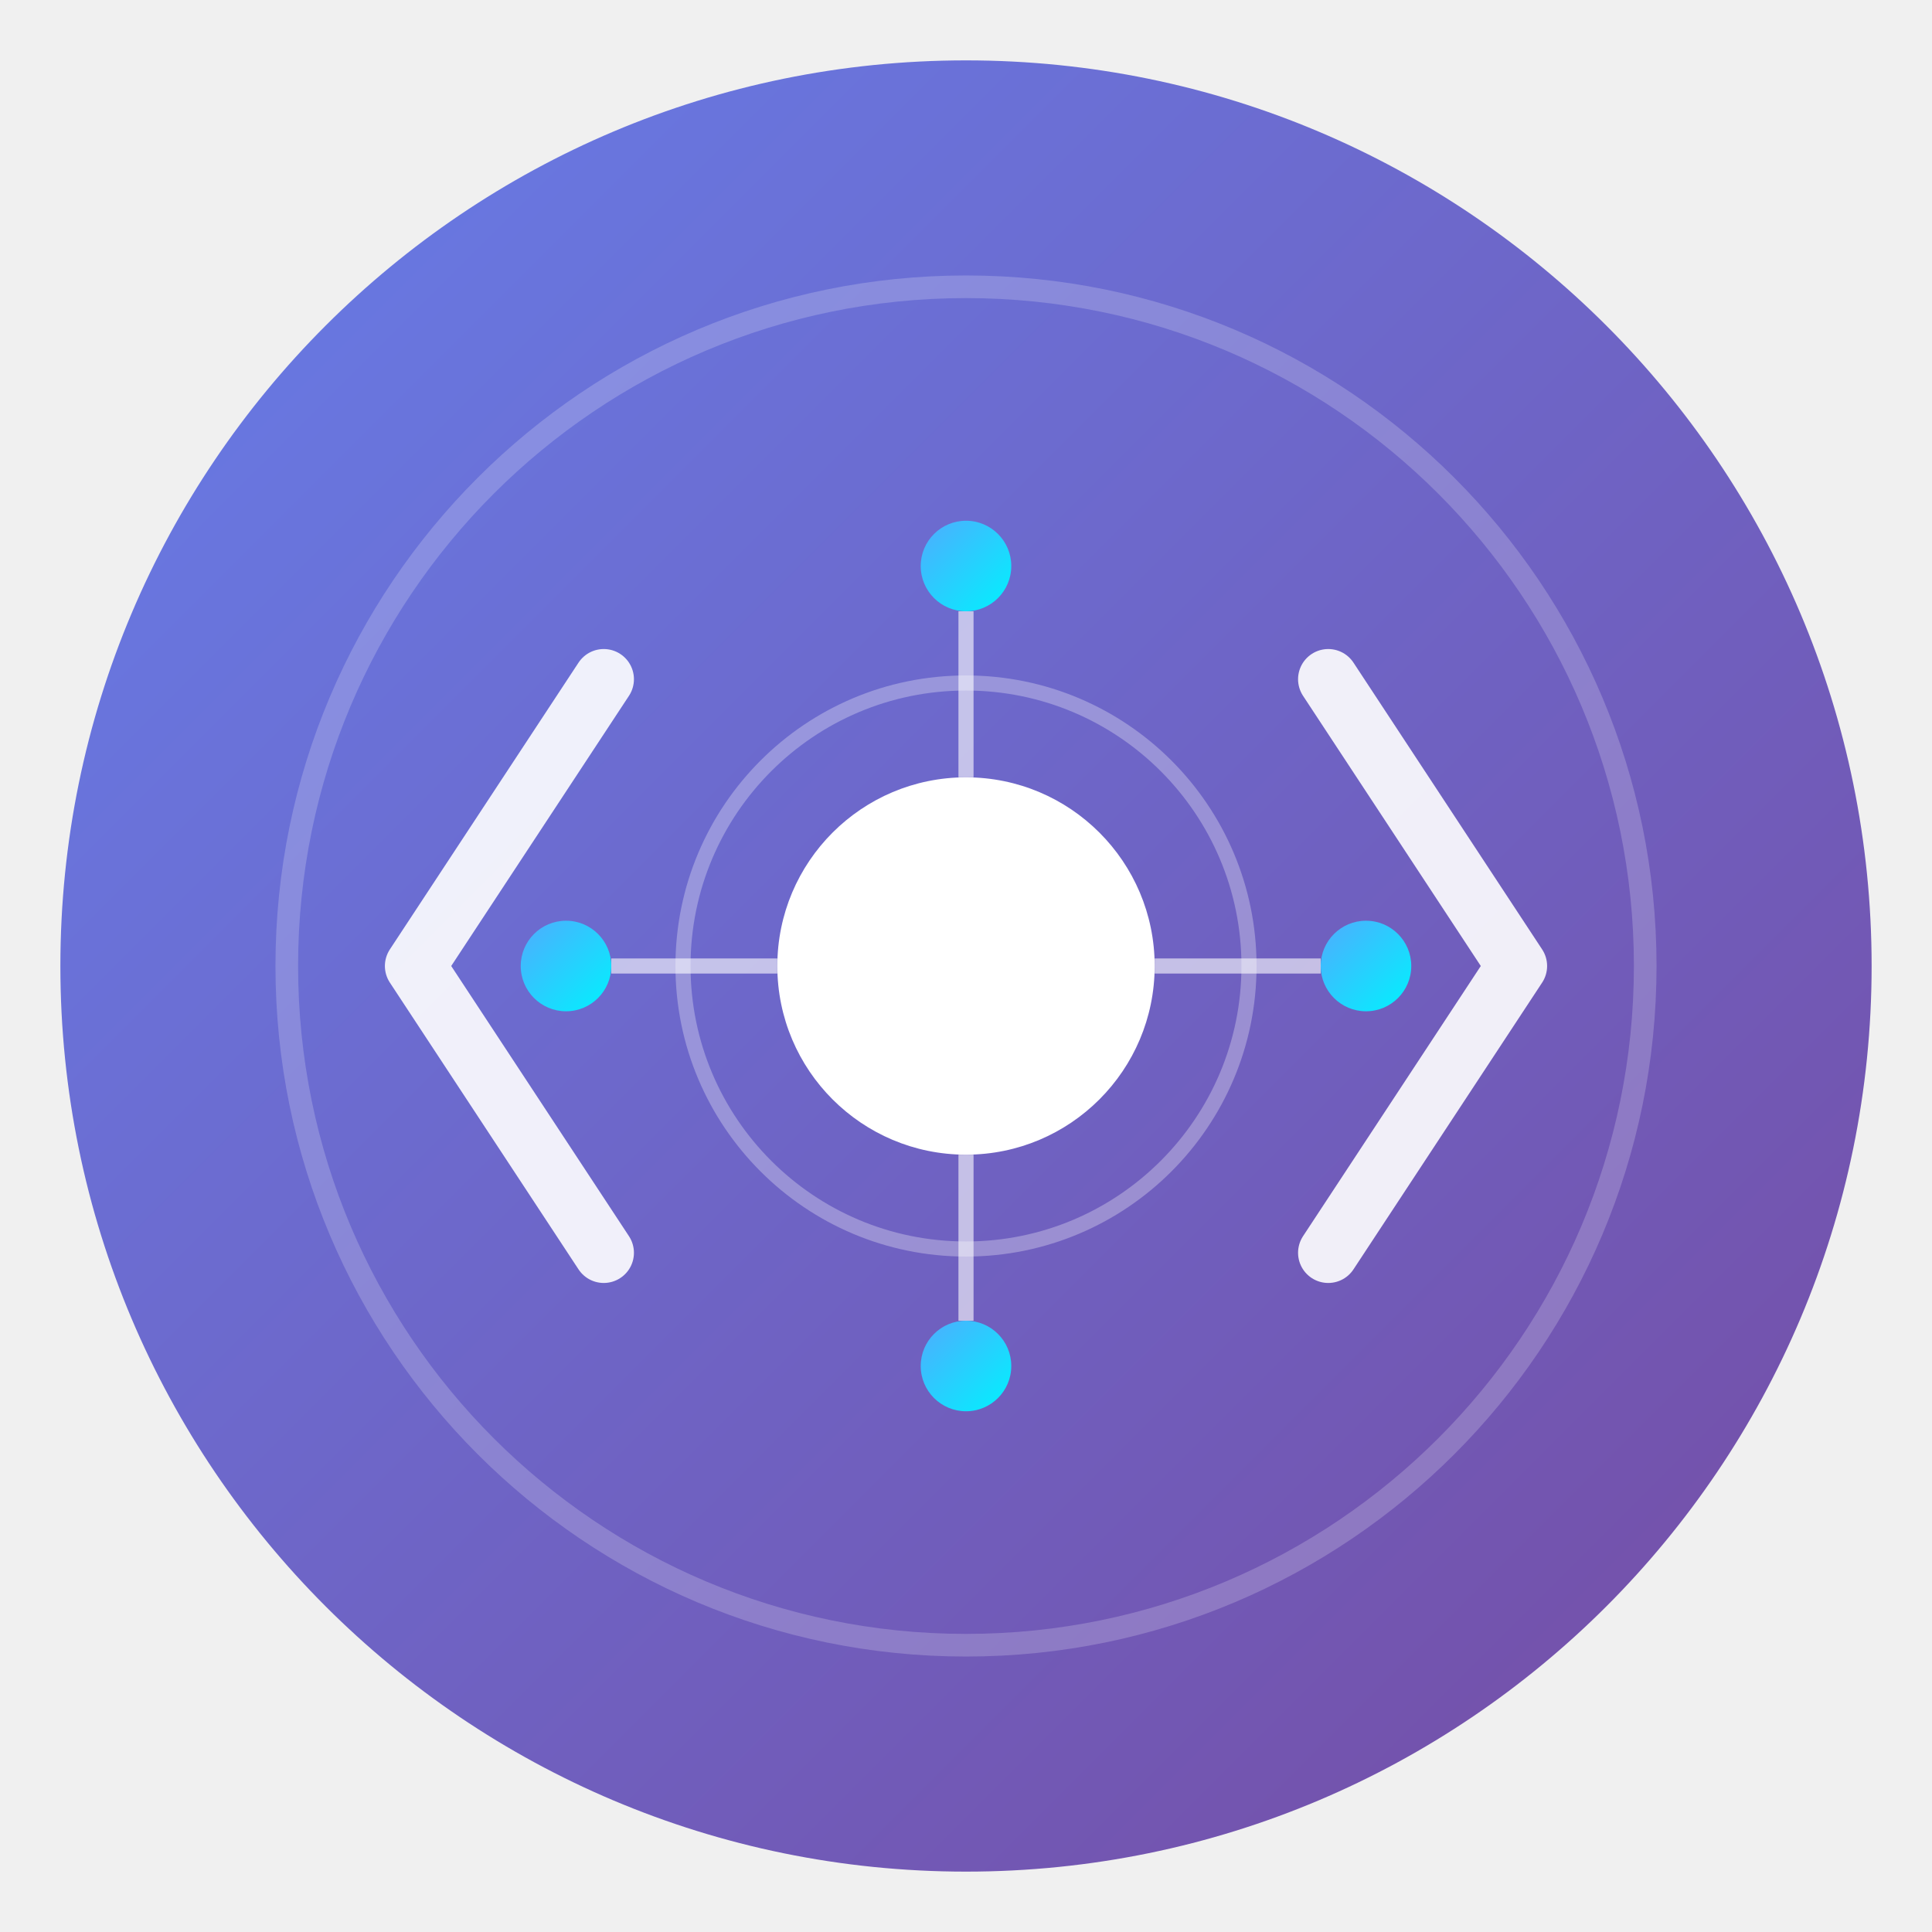
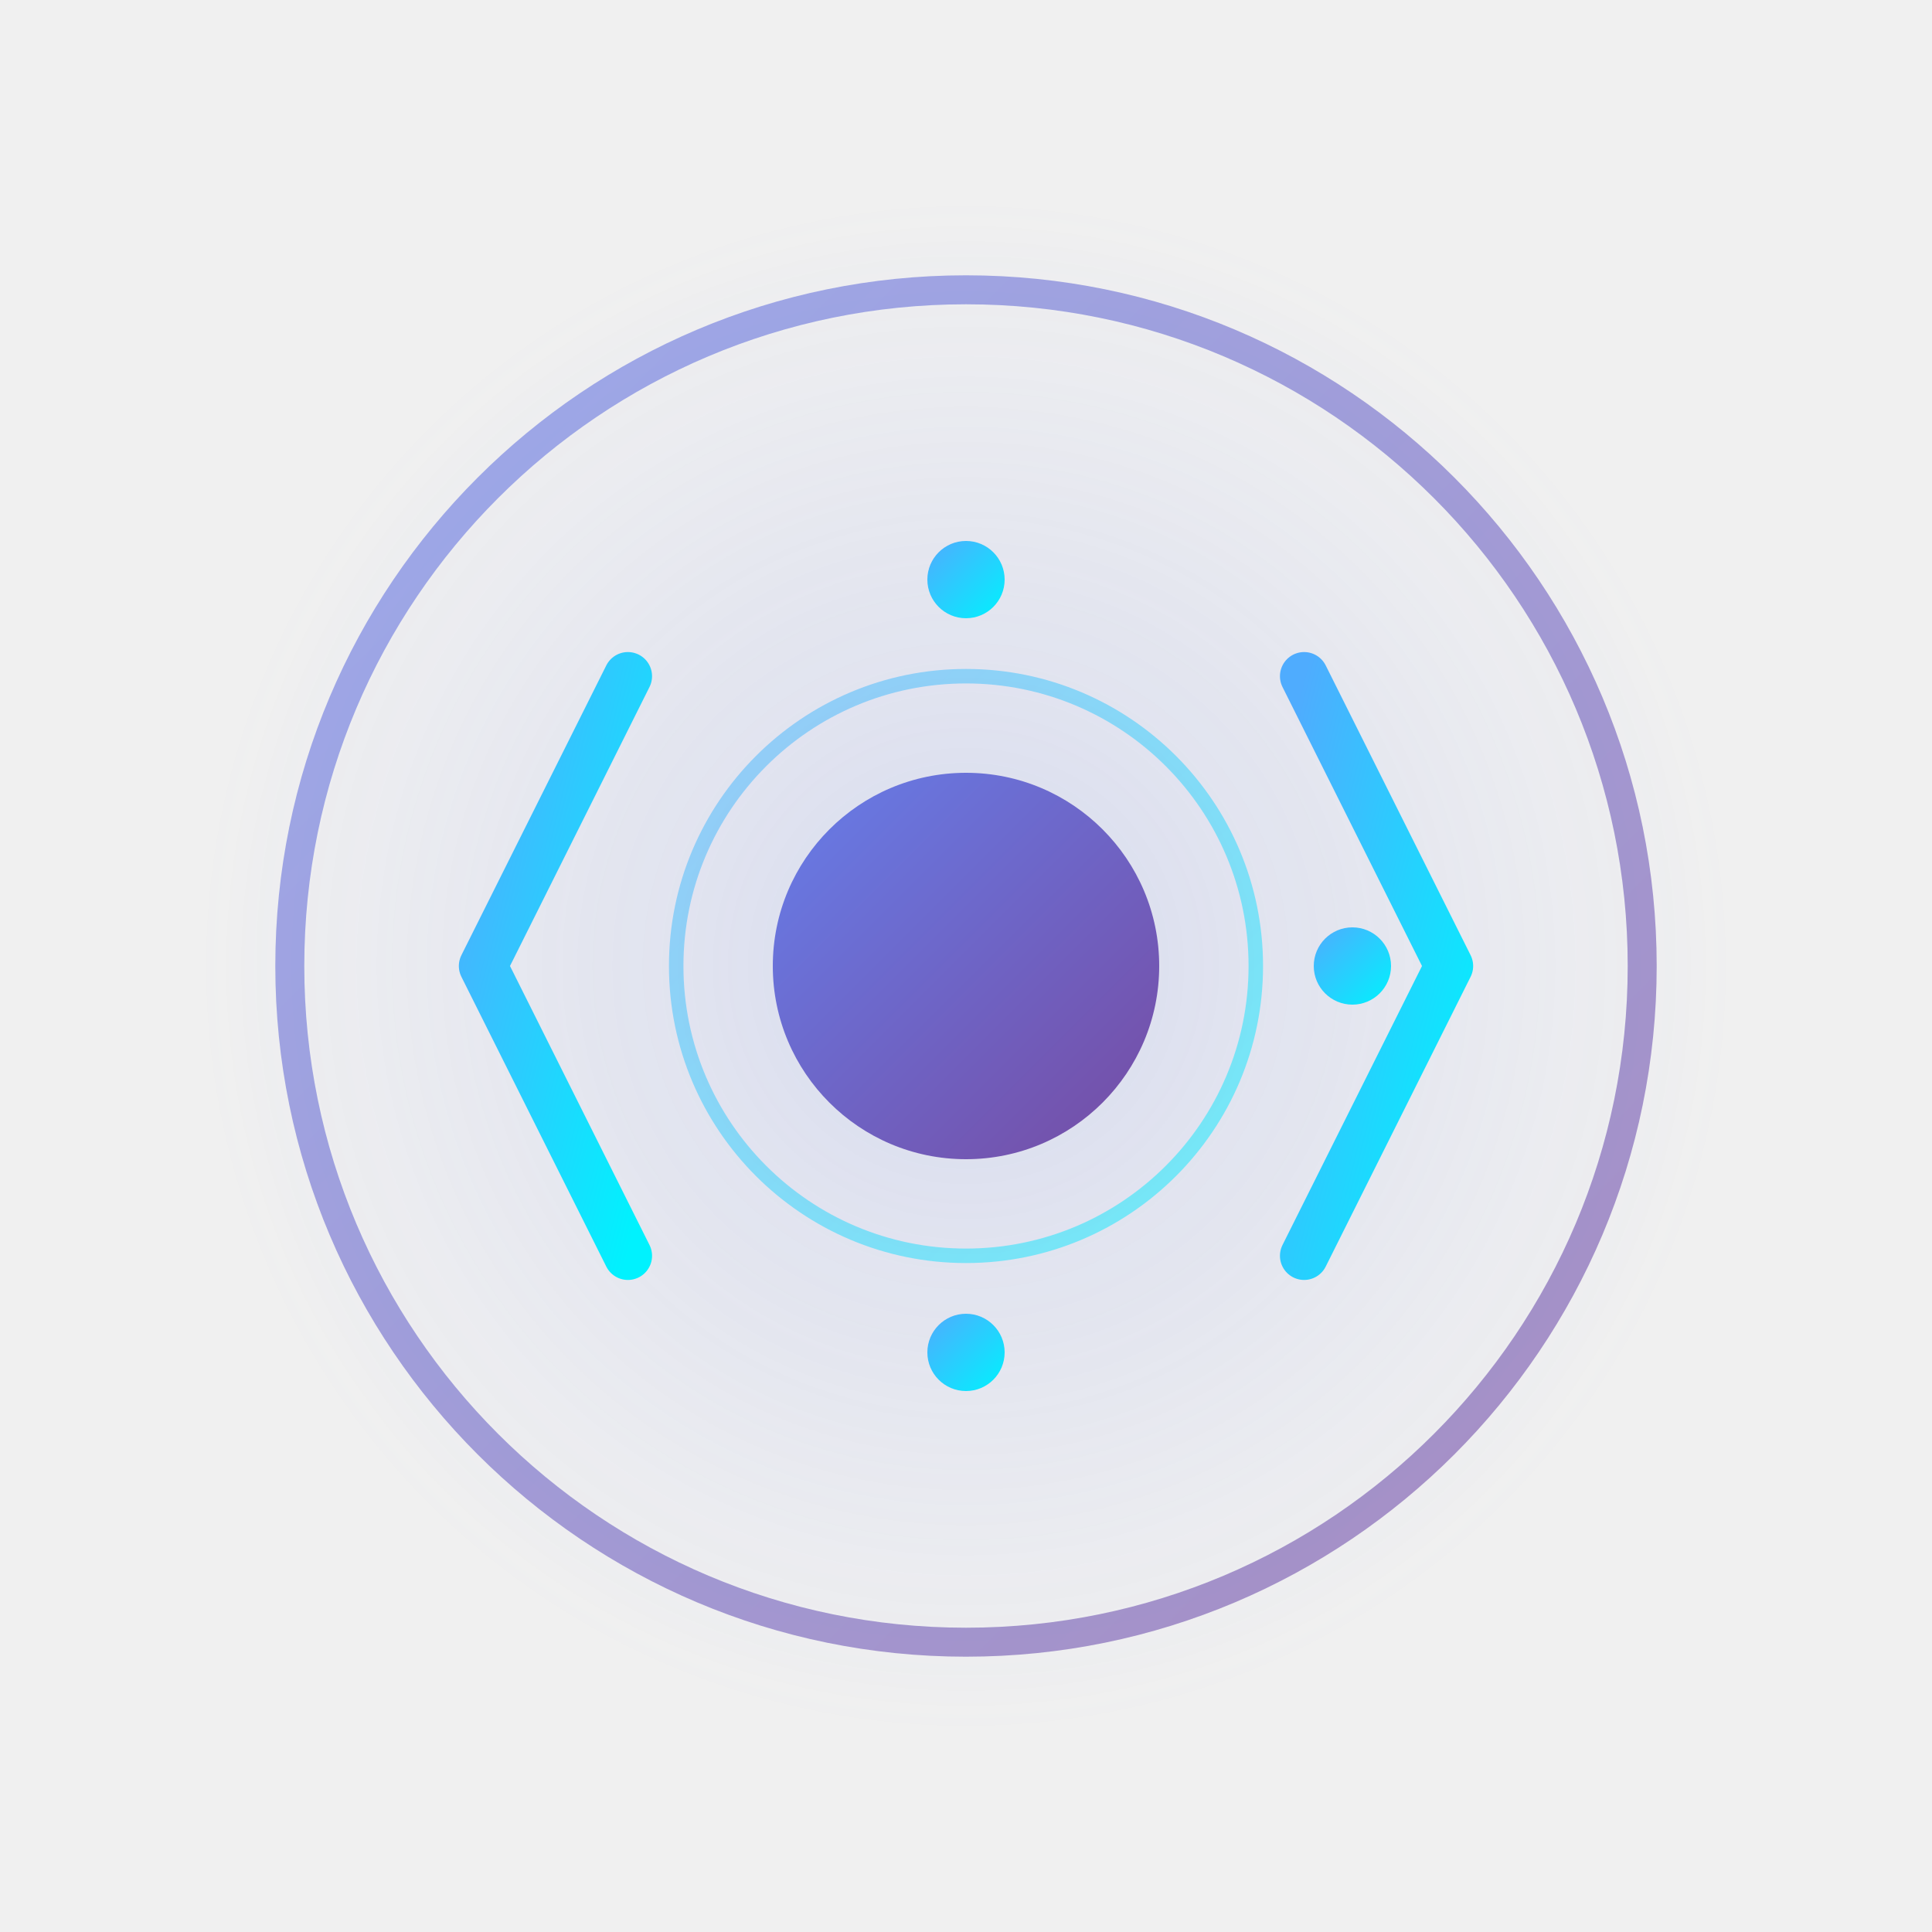
- <svg xmlns="http://www.w3.org/2000/svg" width="512" height="512" viewBox="0 0 512 512" fill="none">
+ <svg xmlns="http://www.w3.org/2000/svg" width="200" height="200" viewBox="0 0 200 200" fill="none">
  <defs>
-     <linearGradient id="grad1" x1="0%" y1="0%" x2="100%" y2="100%">
+     <linearGradient id="primaryGradient" x1="0%" y1="0%" x2="100%" y2="100%">
      <stop offset="0%" style="stop-color:#667eea;stop-opacity:1" />
      <stop offset="100%" style="stop-color:#764ba2;stop-opacity:1" />
    </linearGradient>
-     <linearGradient id="grad2" x1="0%" y1="0%" x2="100%" y2="100%">
+     <linearGradient id="accentGradient" x1="0%" y1="0%" x2="100%" y2="100%">
      <stop offset="0%" style="stop-color:#4facfe;stop-opacity:1" />
      <stop offset="100%" style="stop-color:#00f2fe;stop-opacity:1" />
    </linearGradient>
+     <radialGradient id="glowGradient" cx="50%" cy="50%" r="50%">
+       <stop offset="0%" style="stop-color:#667eea;stop-opacity:0.6" />
+       <stop offset="100%" style="stop-color:#667eea;stop-opacity:0" />
+     </radialGradient>
  </defs>
-   <circle cx="256" cy="256" r="240" fill="url(#grad1)" />
-   <path d="M 160 180 L 110 256 L 160 332" stroke="white" stroke-width="16" stroke-linecap="round" stroke-linejoin="round" fill="none" opacity="0.9" />
-   <path d="M 352 180 L 402 256 L 352 332" stroke="white" stroke-width="16" stroke-linecap="round" stroke-linejoin="round" fill="none" opacity="0.9" />
-   <circle cx="256" cy="256" r="50" fill="white" />
-   <circle cx="256" cy="150" r="12" fill="url(#grad2)" />
-   <circle cx="362" cy="256" r="12" fill="url(#grad2)" />
-   <circle cx="256" cy="362" r="12" fill="url(#grad2)" />
-   <circle cx="150" cy="256" r="12" fill="url(#grad2)" />
-   <line x1="256" y1="206" x2="256" y2="162" stroke="white" stroke-width="4" opacity="0.6" />
-   <line x1="306" y1="256" x2="350" y2="256" stroke="white" stroke-width="4" opacity="0.6" />
-   <line x1="256" y1="306" x2="256" y2="350" stroke="white" stroke-width="4" opacity="0.6" />
-   <line x1="206" y1="256" x2="162" y2="256" stroke="white" stroke-width="4" opacity="0.6" />
-   <circle cx="256" cy="256" r="75" fill="none" stroke="white" stroke-width="4" opacity="0.3" />
-   <circle cx="256" cy="256" r="180" fill="none" stroke="white" stroke-width="6" opacity="0.2" />
+   <circle cx="100" cy="100" r="80" fill="url(#glowGradient)" opacity="0.3" />
+   <circle cx="100" cy="100" r="70" fill="none" stroke="url(#primaryGradient)" stroke-width="3" opacity="0.6">
+     <animateTransform attributeName="transform" attributeType="XML" type="rotate" from="0 100 100" to="360 100 100" dur="20s" repeatCount="indefinite" />
+   </circle>
+   <path d="M 65 70 L 50 100 L 65 130" stroke="url(#accentGradient)" stroke-width="5" stroke-linecap="round" stroke-linejoin="round" fill="none" />
+   <path d="M 135 70 L 150 100 L 135 130" stroke="url(#accentGradient)" stroke-width="5" stroke-linecap="round" stroke-linejoin="round" fill="none" />
+   <circle cx="100" cy="100" r="20" fill="url(#primaryGradient)">
+     <animate attributeName="r" values="20;22;20" dur="2s" repeatCount="indefinite" />
+   </circle>
+   <circle cx="100" cy="60" r="4" fill="url(#accentGradient)">
+     <animateTransform attributeName="transform" attributeType="XML" type="rotate" from="0 100 100" to="360 100 100" dur="4s" repeatCount="indefinite" />
+   </circle>
+   <circle cx="140" cy="100" r="4" fill="url(#accentGradient)">
+     <animateTransform attributeName="transform" attributeType="XML" type="rotate" from="120 100 100" to="480 100 100" dur="4s" repeatCount="indefinite" />
+   </circle>
+   <circle cx="100" cy="140" r="4" fill="url(#accentGradient)">
+     <animateTransform attributeName="transform" attributeType="XML" type="rotate" from="240 100 100" to="600 100 100" dur="4s" repeatCount="indefinite" />
+   </circle>
+   <line x1="100" y1="80" x2="100" y2="60" stroke="url(#primaryGradient)" stroke-width="2" opacity="0.4" />
+   <line x1="120" y1="100" x2="140" y2="100" stroke="url(#primaryGradient)" stroke-width="2" opacity="0.4" />
+   <line x1="100" y1="120" x2="100" y2="140" stroke="url(#primaryGradient)" stroke-width="2" opacity="0.4" />
+   <circle cx="100" cy="100" r="30" fill="none" stroke="url(#accentGradient)" stroke-width="1.5" opacity="0.5">
+     <animateTransform attributeName="transform" attributeType="XML" type="rotate" from="360 100 100" to="0 100 100" dur="15s" repeatCount="indefinite" />
+   </circle>
</svg>
